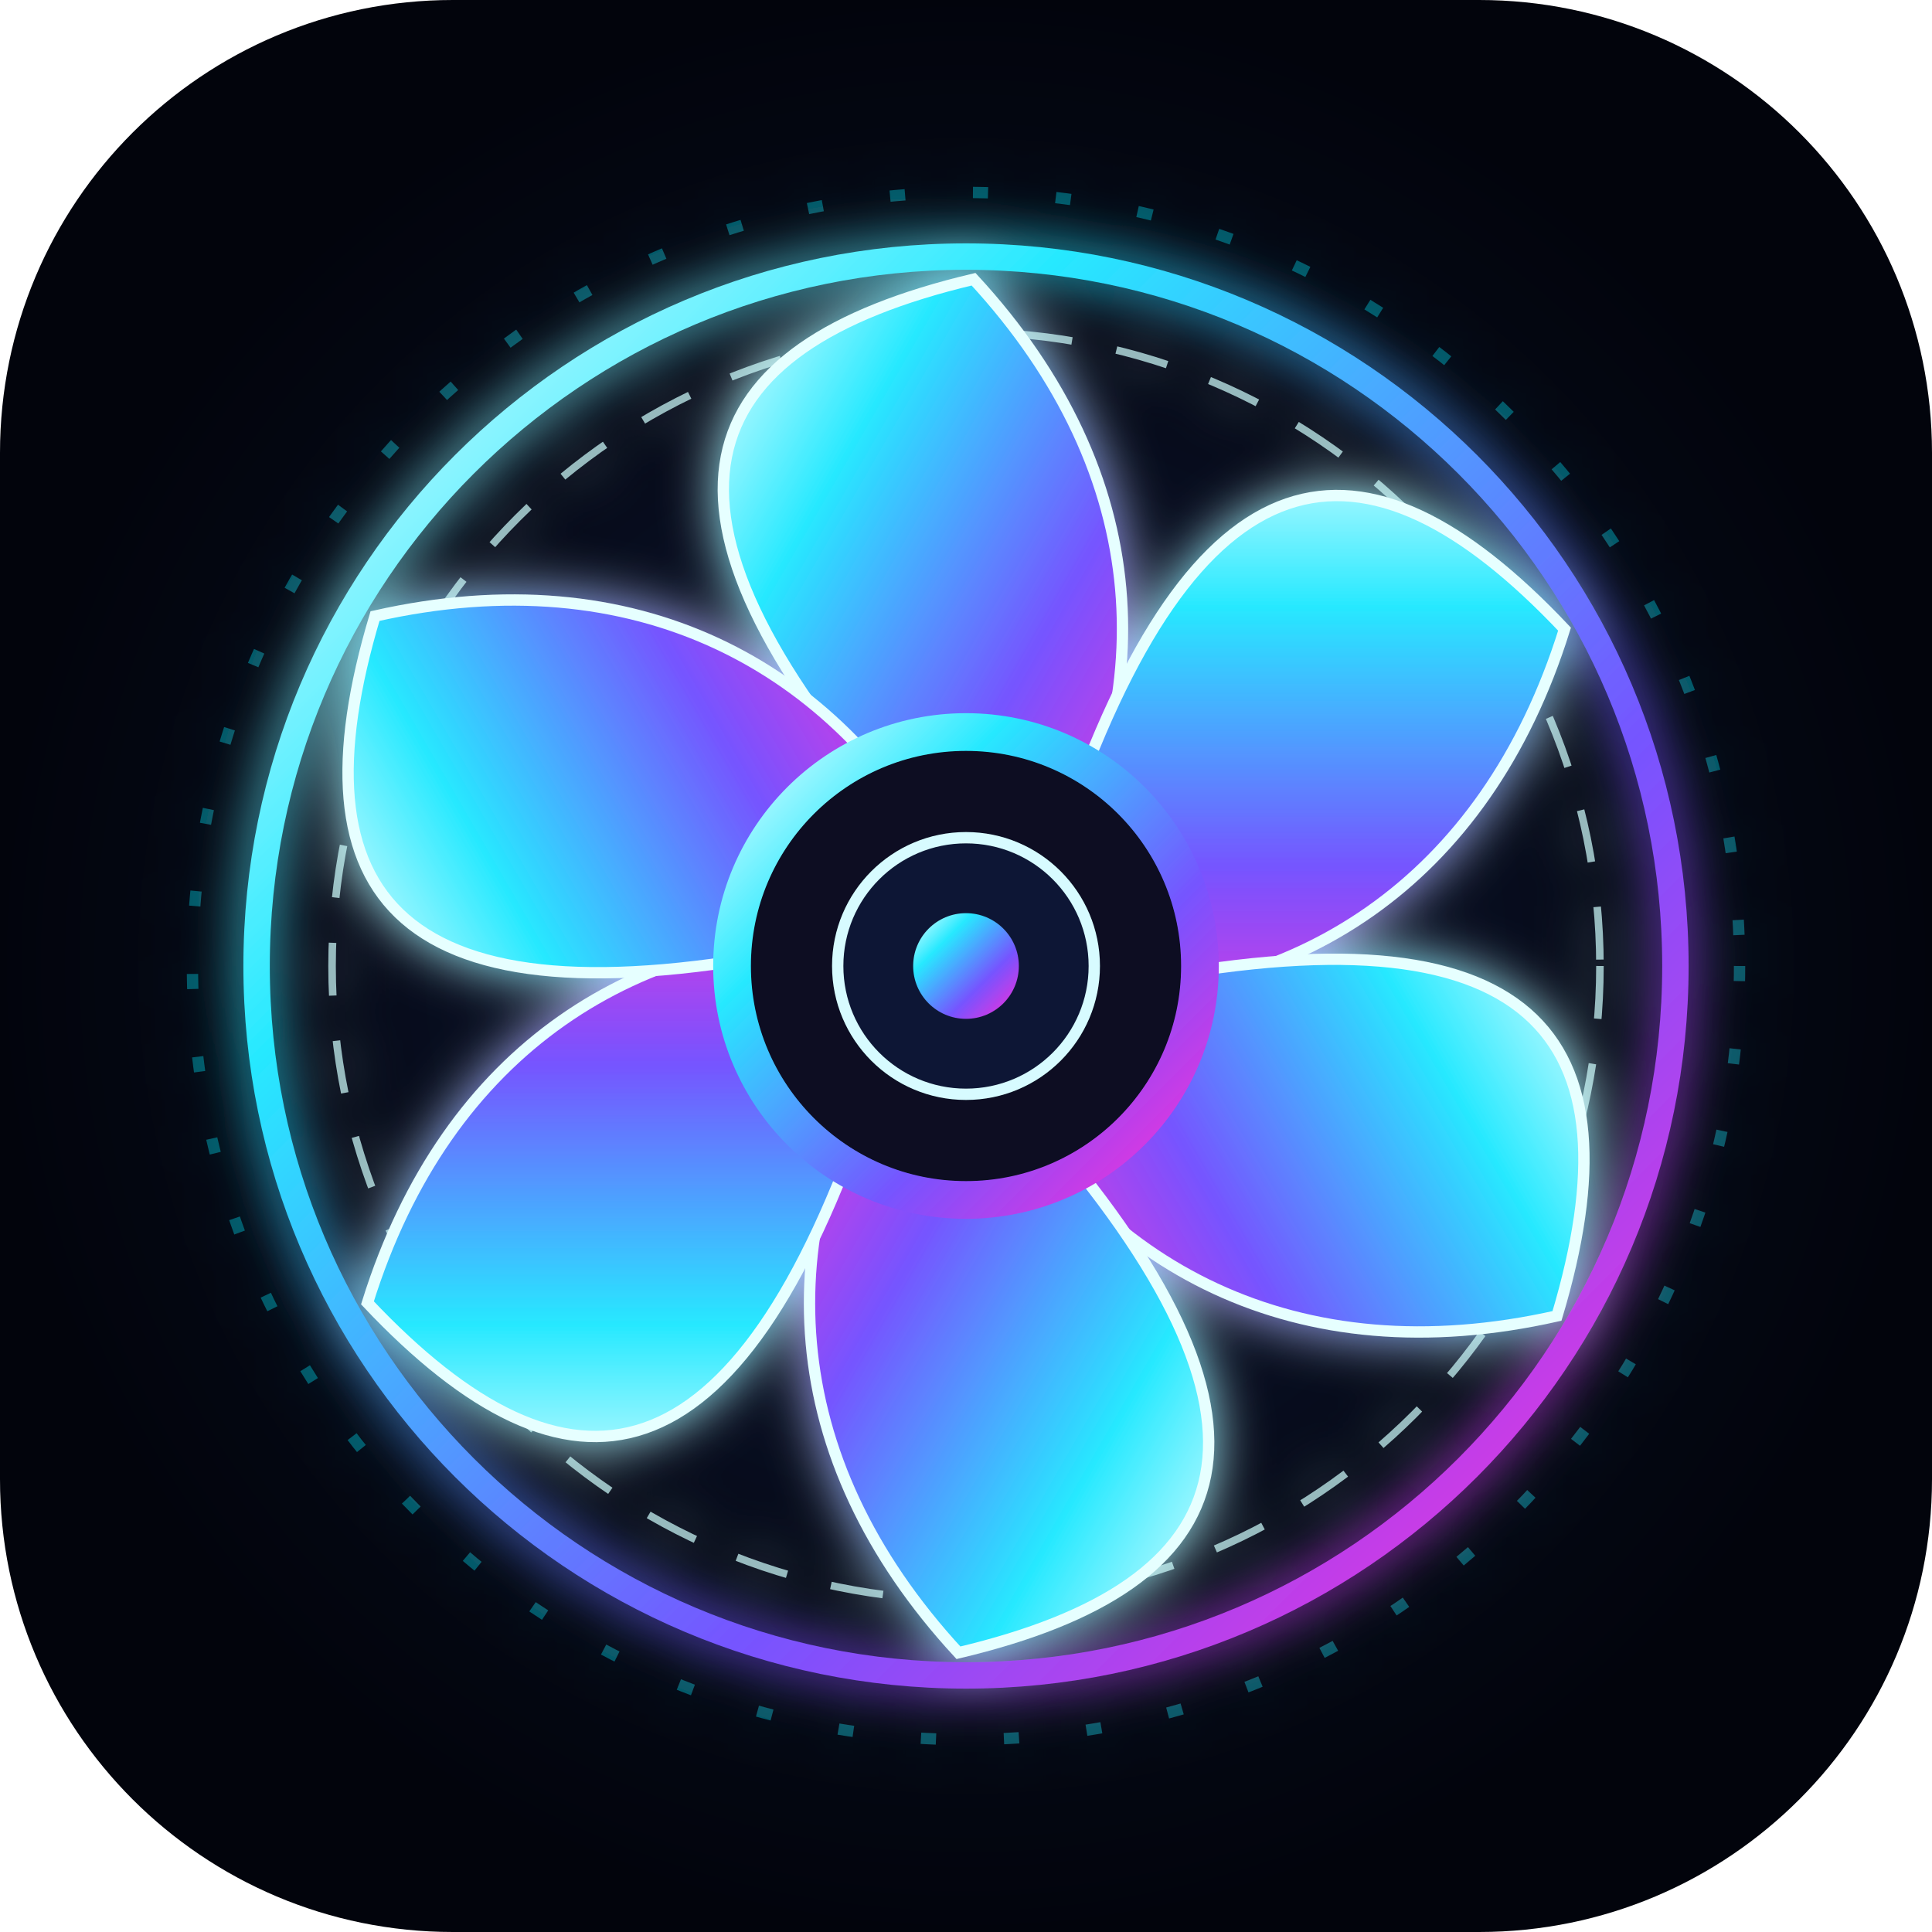
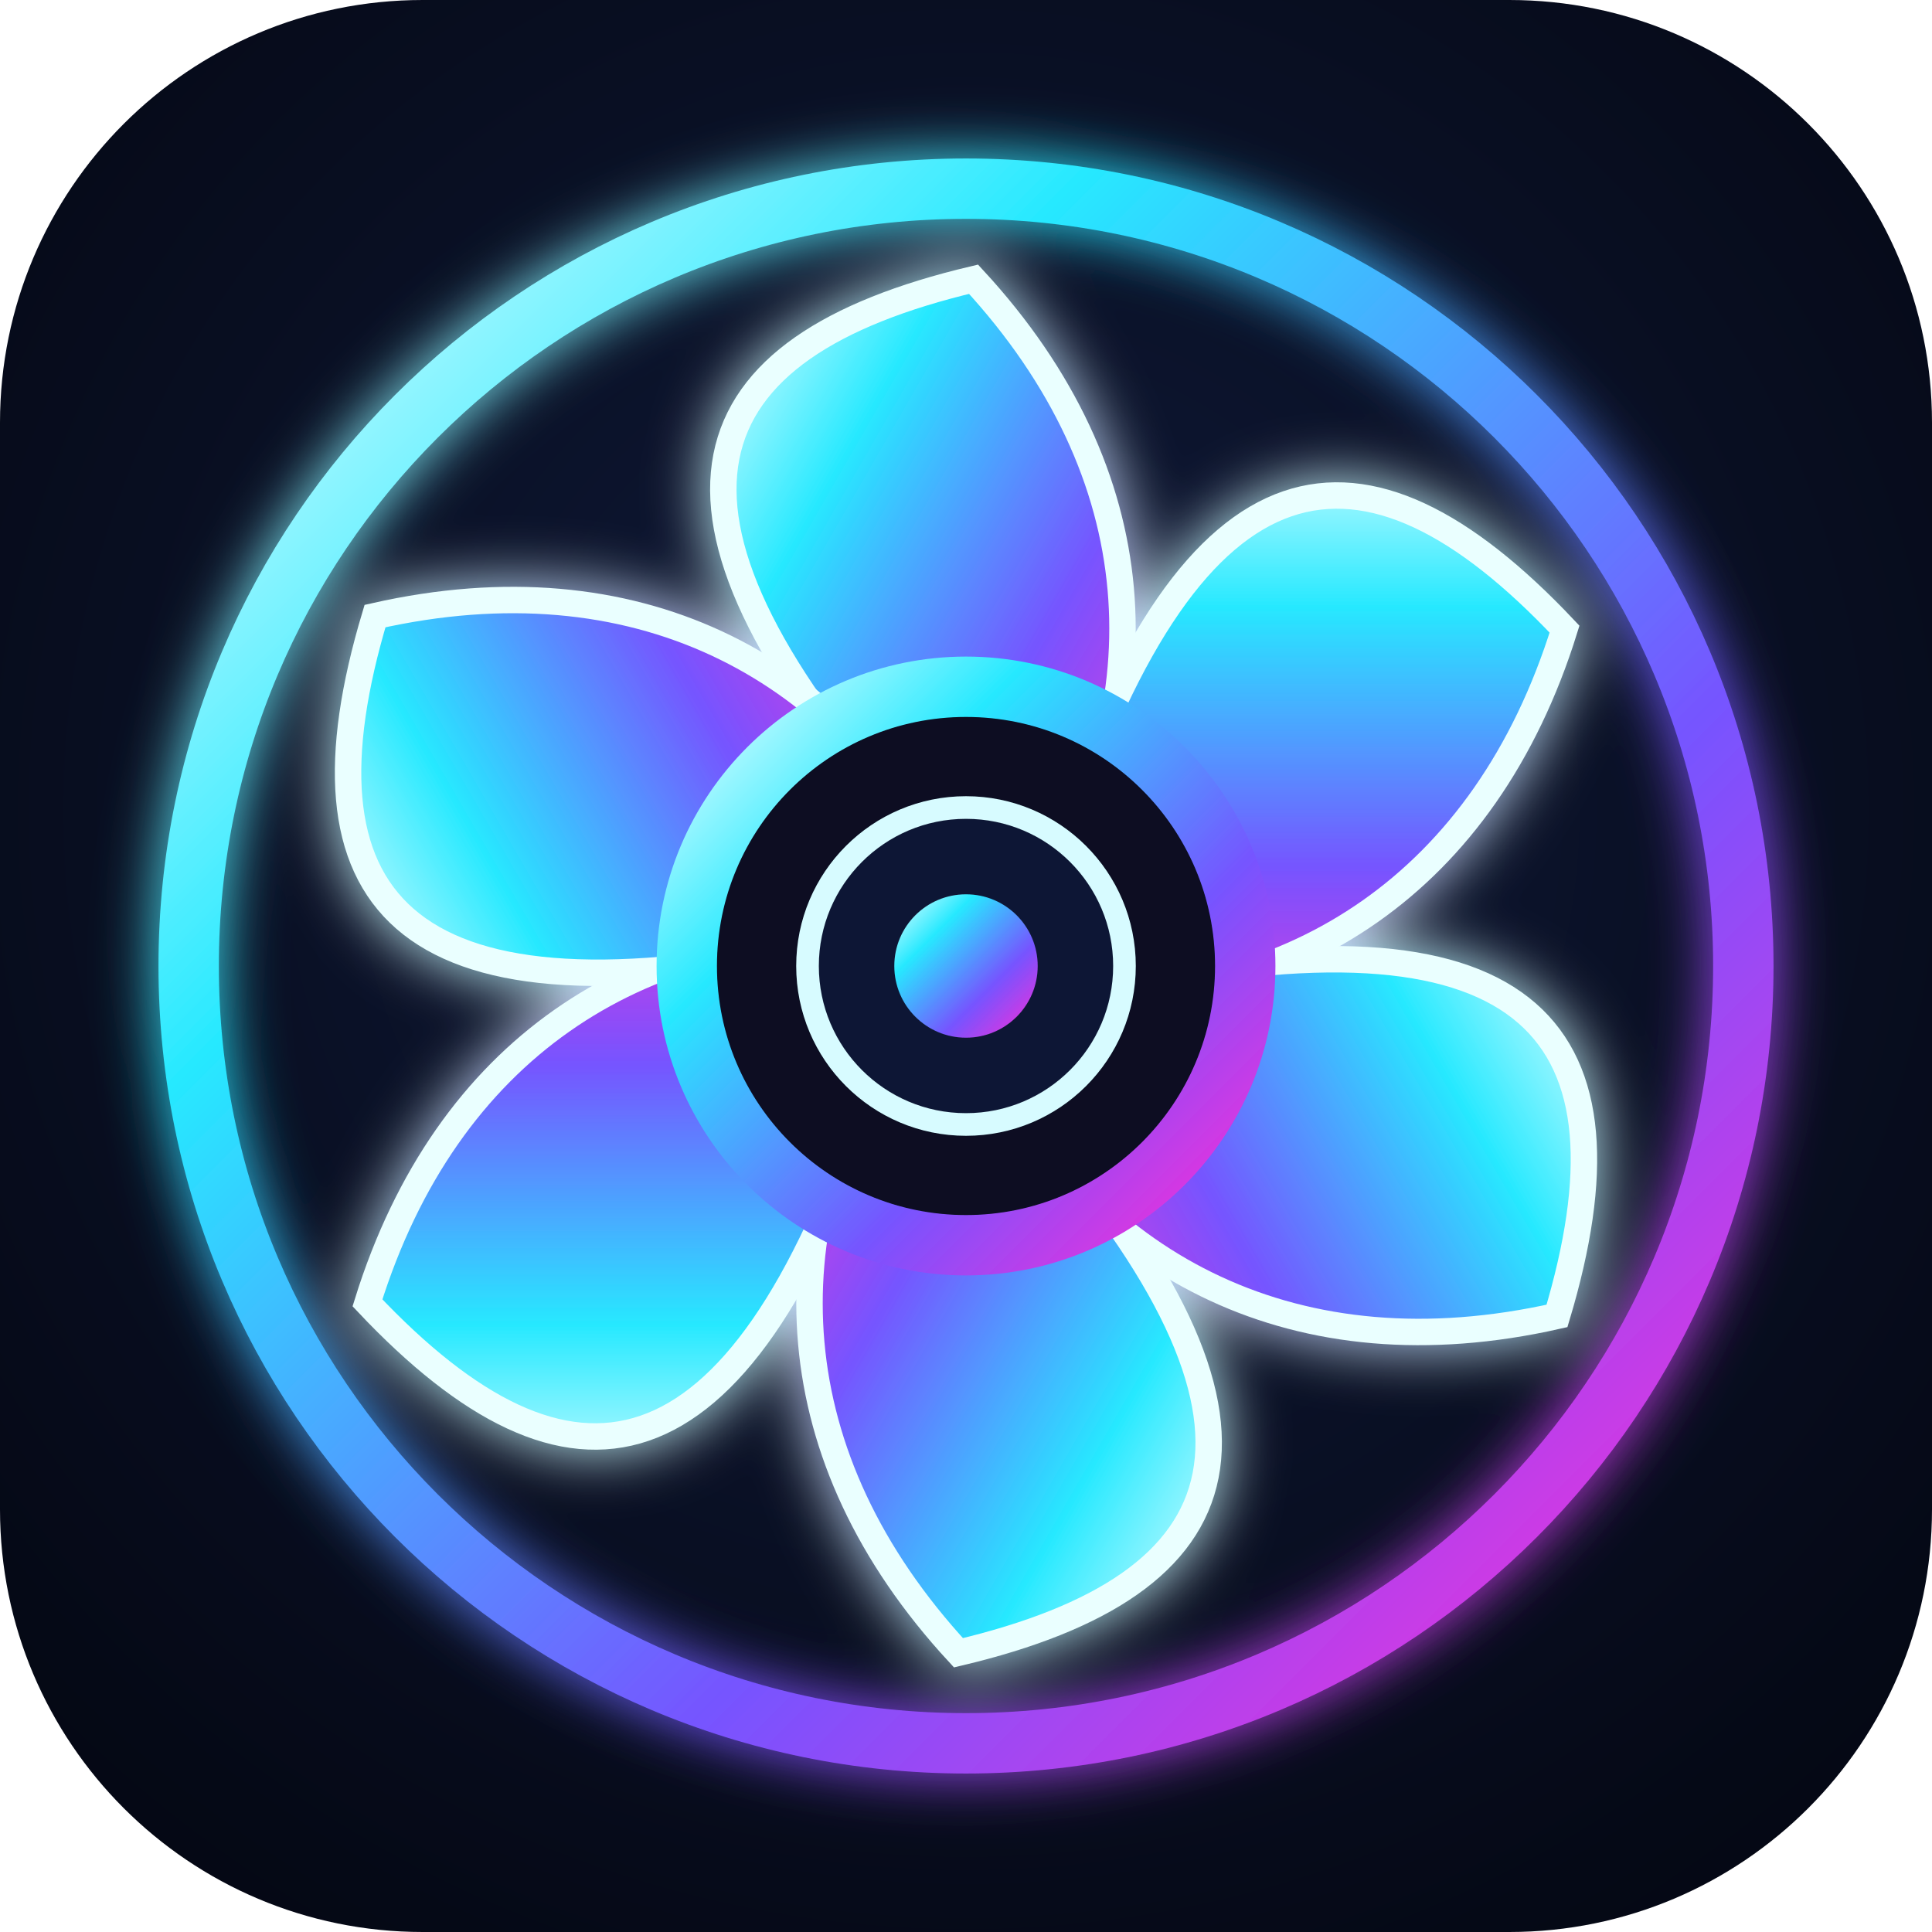
- <svg xmlns="http://www.w3.org/2000/svg" viewBox="0 0 512 512" role="img" aria-labelledby="t">
+ <svg xmlns="http://www.w3.org/2000/svg" viewBox="0 0 512 512" role="img" aria-labelledby="t d">
  <defs>
-     <radialGradient id="b">
+     <radialGradient id="b" cx=".5" cy=".42" r=".9">
      <stop stop-color="#101a3a" />
      <stop offset=".7" stop-color="#050916" />
      <stop offset="1" stop-color="#02040c" />
    </radialGradient>
    <linearGradient id="n" x1="0" y1="0" x2="1" y2="1">
      <stop stop-color="#eaffff" />
      <stop offset=".28" stop-color="#27e9ff" />
      <stop offset=".66" stop-color="#7654ff" />
      <stop offset="1" stop-color="#ff2bd6" />
    </linearGradient>
    <filter id="g" x="-60%" y="-60%" width="220%" height="220%">
-       <feGaussianBlur stdDeviation="7" result="x" />
+       <feGaussianBlur stdDeviation="8" result="x" />
      <feMerge>
        <feMergeNode in="x" />
        <feMergeNode in="SourceGraphic" />
      </feMerge>
    </filter>
  </defs>
-   <rect width="512" height="512" rx="120" fill="url(#b)" />
+   <rect width="512" height="512" rx="112" fill="url(#b)" />
  <g transform="translate(256 256)" filter="url(#g)">
-     <circle r="205" fill="none" stroke="#00eaff" stroke-width="3" opacity=".35" stroke-dasharray="4 18" />
-     <circle r="188" fill="none" stroke="url(#n)" stroke-width="7" />
-     <circle r="168" fill="none" stroke="#cfffff" stroke-width="2" stroke-dasharray="14 12" opacity=".7" />
-     <g fill="url(#n)" stroke="#e6ffff" stroke-width="3">
+     <circle r="206" fill="none" stroke="url(#n)" stroke-width="16" />
+     <g fill="url(#n)" stroke="#eaffff" stroke-width="7">
      <path d="M-18-40C-90-122-74-164 2-182c48 52 50 112 18 164-12 15-24 22-38 18Z" />
      <path d="M-18-40C-90-122-74-164 2-182c48 52 50 112 18 164-12 15-24 22-38 18Z" transform="rotate(60)" />
      <path d="M-18-40C-90-122-74-164 2-182c48 52 50 112 18 164-12 15-24 22-38 18Z" transform="rotate(120)" />
      <path d="M-18-40C-90-122-74-164 2-182c48 52 50 112 18 164-12 15-24 22-38 18Z" transform="rotate(180)" />
      <path d="M-18-40C-90-122-74-164 2-182c48 52 50 112 18 164-12 15-24 22-38 18Z" transform="rotate(240)" />
      <path d="M-18-40C-90-122-74-164 2-182c48 52 50 112 18 164-12 15-24 22-38 18Z" transform="rotate(300)" />
    </g>
-     <circle r="62" fill="#070d20" stroke="url(#n)" stroke-width="10" />
-     <circle r="34" fill="#101936" stroke="#d7fbff" stroke-width="3" />
-     <circle r="14" fill="url(#n)" />
+     <circle r="74" fill="#070d20" stroke="url(#n)" stroke-width="16" />
+     <circle r="42" fill="#101936" stroke="#d7fbff" stroke-width="6" />
+     <circle r="19" fill="url(#n)" />
  </g>
</svg>
